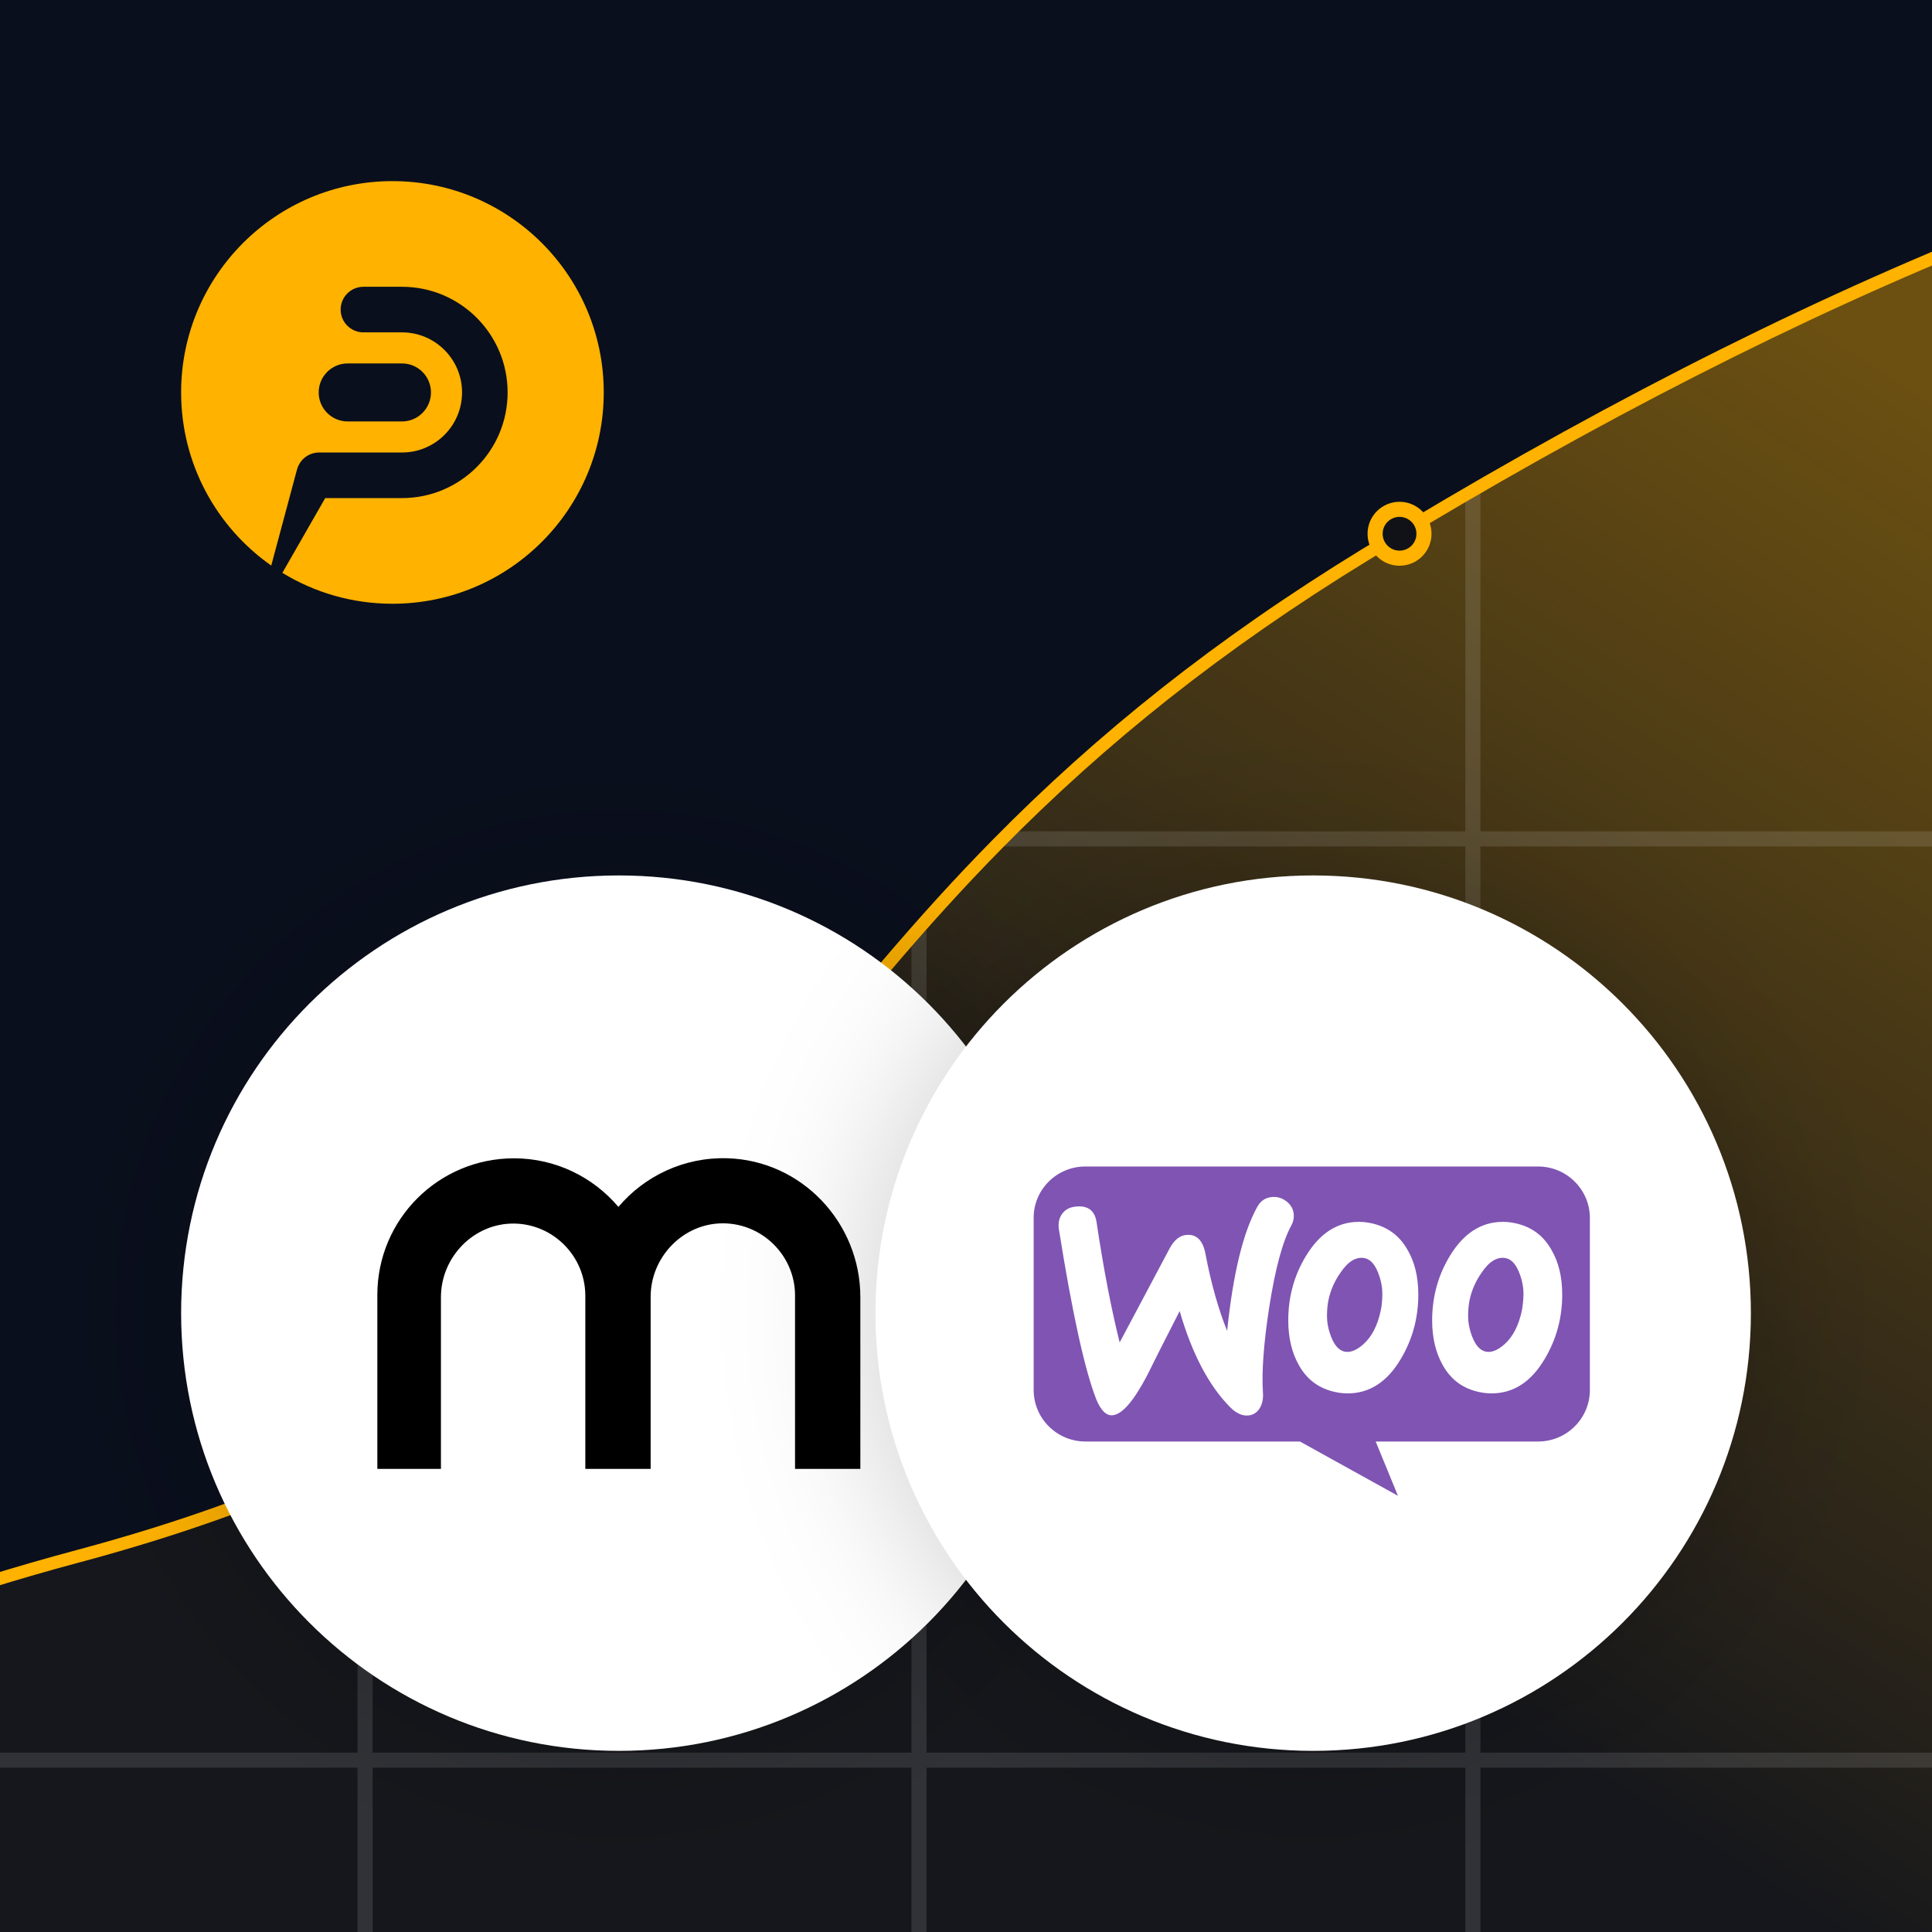
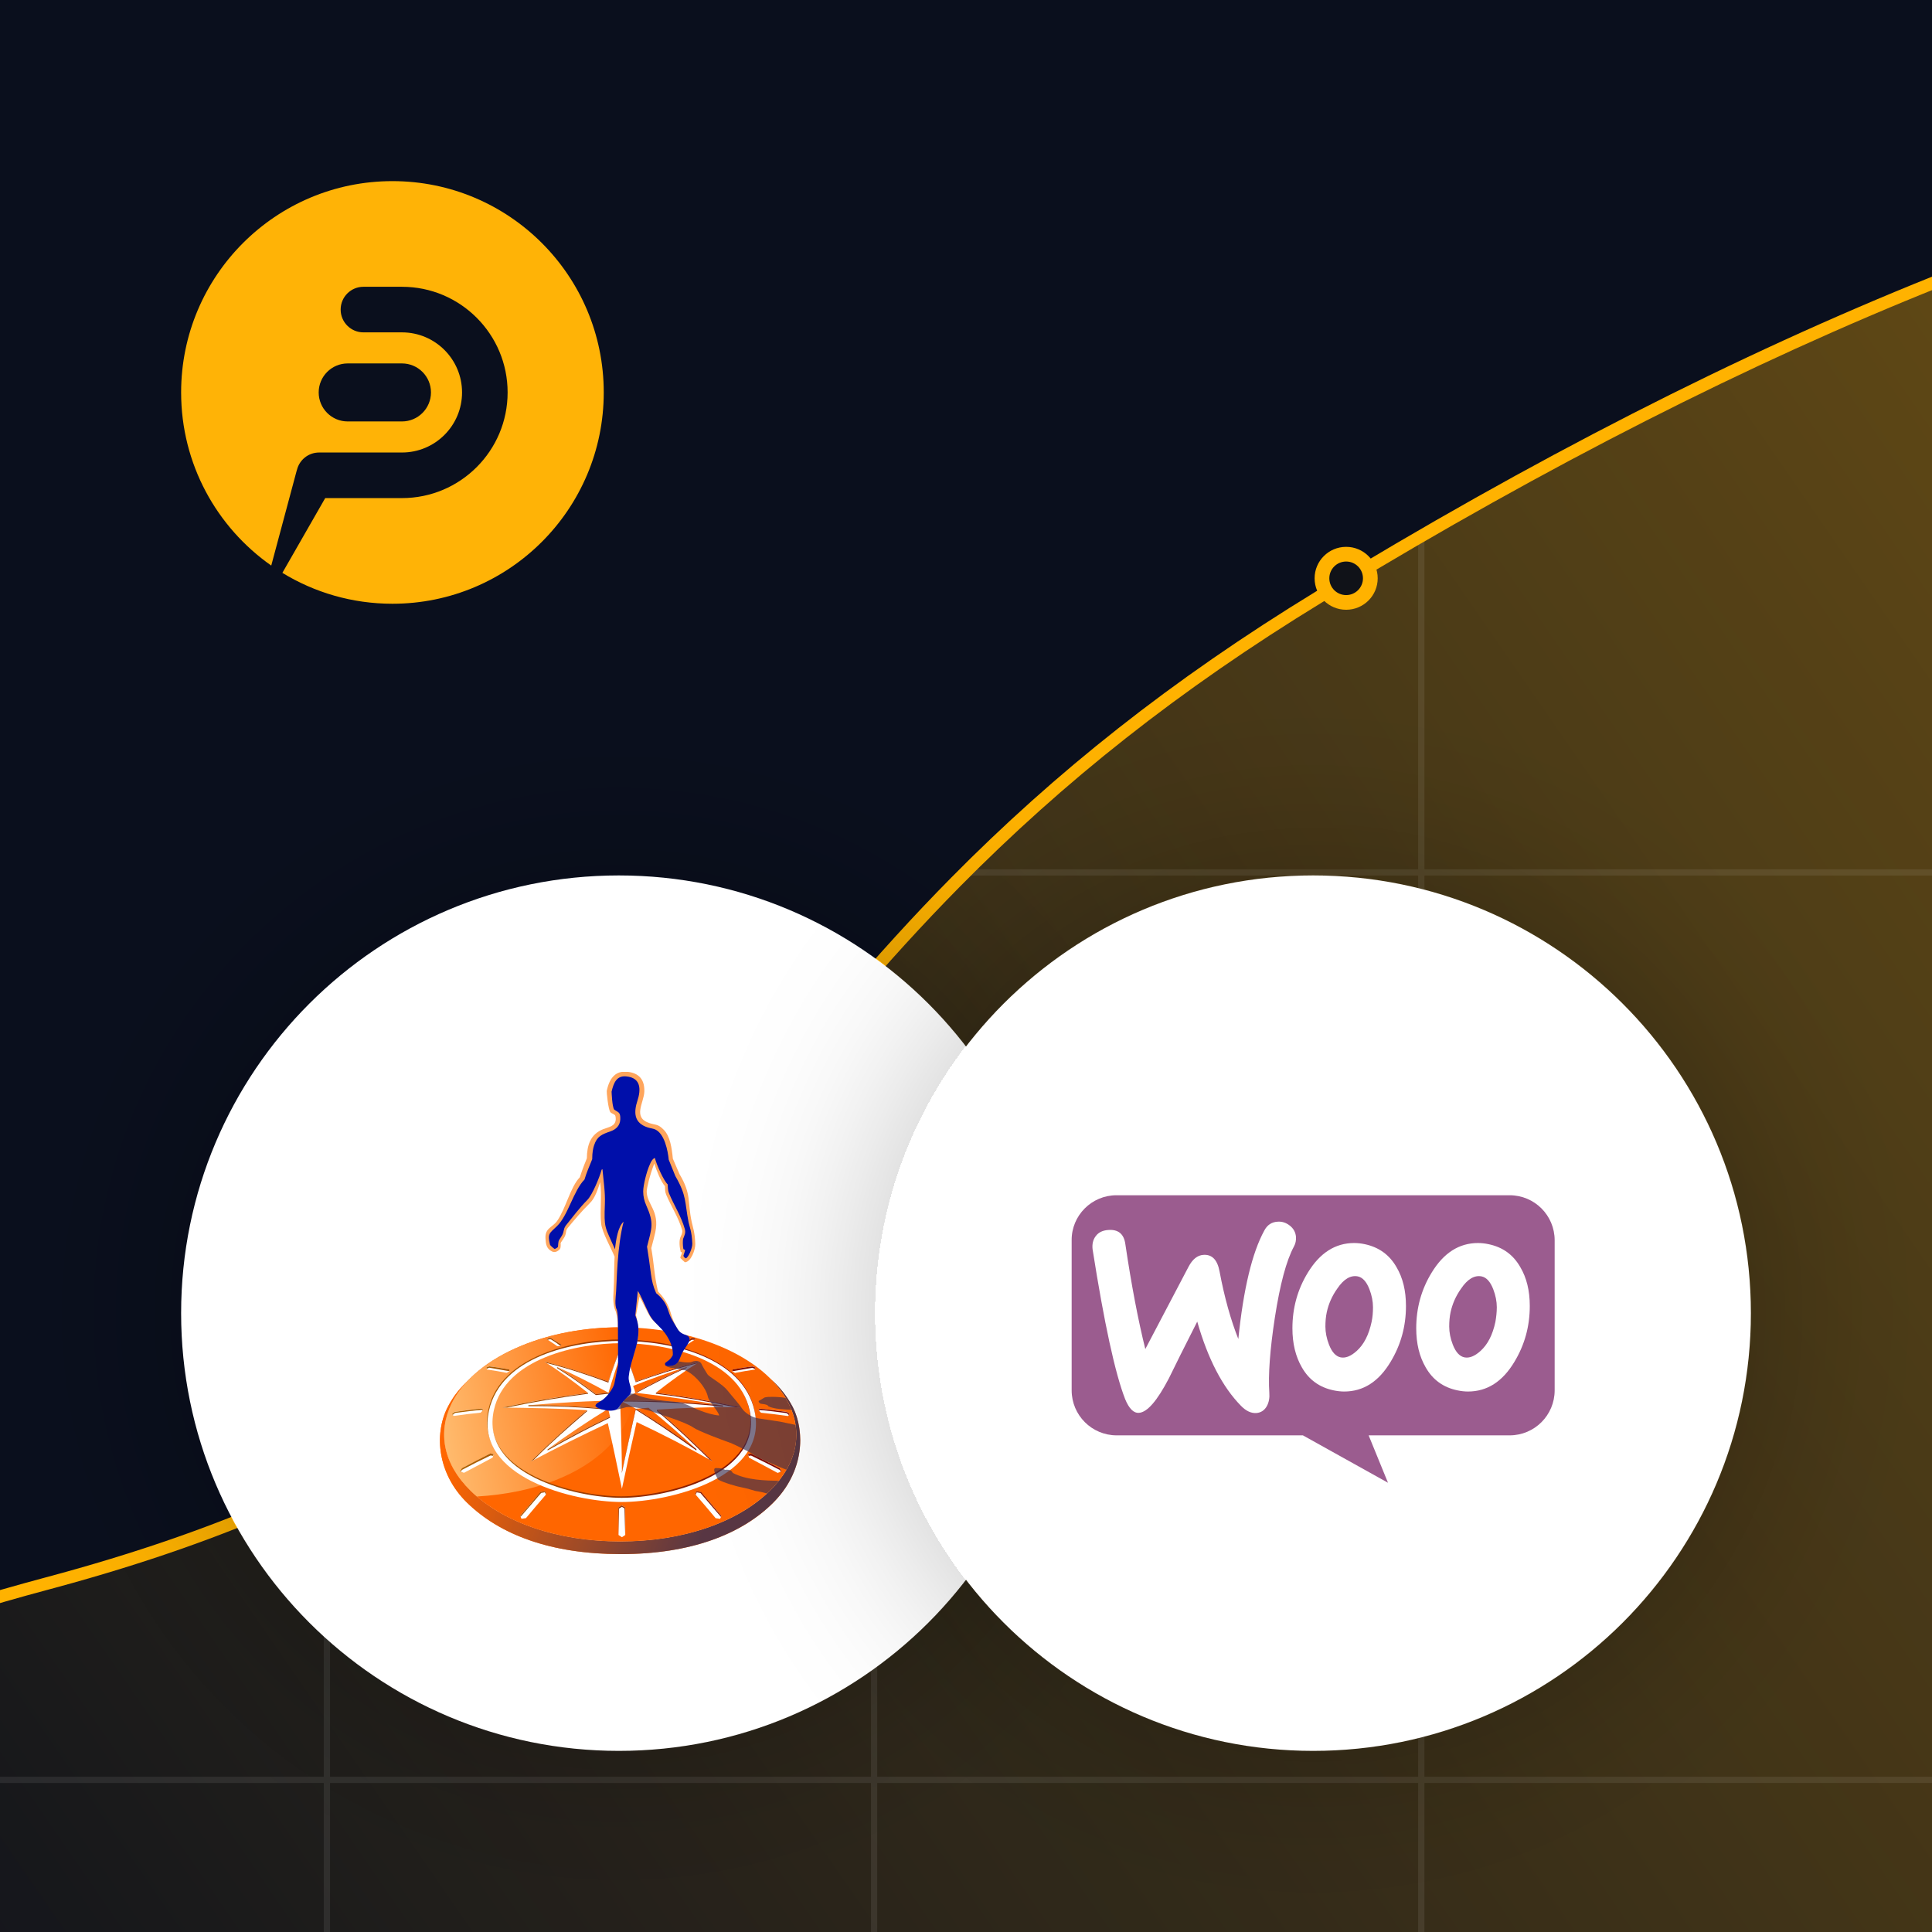
- <svg xmlns="http://www.w3.org/2000/svg" xmlns:xlink="http://www.w3.org/1999/xlink" width="128px" height="128px" viewBox="0 0 128 128" version="1.1">
-   <defs>
-     <linearGradient x1="64.944%" y1="65.263%" x2="100%" y2="30.659%" id="linearGradient-1">
-       <stop stop-color="#FFB200" stop-opacity="0.05" offset="0%" />
-       <stop stop-color="#FFB200" stop-opacity="0.4" offset="100%" />
-     </linearGradient>
-     <circle id="path-2" cx="29" cy="29" r="29" />
-     <filter x="-25.9%" y="-25.9%" width="151.7%" height="151.7%" filterUnits="objectBoundingBox" id="filter-3">
-       <feOffset dx="0" dy="0" in="SourceAlpha" result="shadowOffsetOuter1" />
-       <feGaussianBlur stdDeviation="5" in="shadowOffsetOuter1" result="shadowBlurOuter1" />
-       <feColorMatrix values="0 0 0 0 0   0 0 0 0 0   0 0 0 0 0  0 0 0 0.2 0" type="matrix" in="shadowBlurOuter1" />
-     </filter>
-     <circle id="path-4" cx="29" cy="29" r="29" />
-     <filter x="-25.9%" y="-25.9%" width="151.7%" height="151.7%" filterUnits="objectBoundingBox" id="filter-5">
-       <feOffset dx="0" dy="0" in="SourceAlpha" result="shadowOffsetOuter1" />
-       <feGaussianBlur stdDeviation="5" in="shadowOffsetOuter1" result="shadowBlurOuter1" />
-       <feColorMatrix values="0 0 0 0 0   0 0 0 0 0   0 0 0 0 0  0 0 0 0.2 0" type="matrix" in="shadowBlurOuter1" />
-     </filter>
-   </defs>
-   <g id="Artboard" stroke="none" stroke-width="1" fill="none" fill-rule="evenodd">
-     <g id="Group-2" transform="translate(-302, -16)">
-       <g id="Group">
-         <rect id="Rectangle" fill="#0A0F1D" x="0" y="0" width="471" height="172" />
-         <path d="M471,21.091 L471,172 L228.363,172 C248.599,145.347 274.769,127.716 306.872,119.109 C355.531,106.063 347.869,79.864 392.102,52.744 C421.074,34.981 447.374,24.43 471,21.091 Z" id="Path" fill="url(#linearGradient-1)" />
-         <g id="lines" opacity="0.12" transform="translate(252.2912, 30.6244)" fill="#FFFFFF">
-           <rect id="Rectangle" x="146.792" y="18.039" width="1" height="122.917" />
-           <rect id="Rectangle" x="110.094" y="46.985" width="1" height="93.971" />
-           <rect id="Rectangle" x="73.396" y="81.385" width="1" height="59.571" />
-           <rect id="Rectangle" x="21.829" y="101.49" width="196.88" height="1" />
-           <rect id="Rectangle" x="116.281" y="40.454" width="102.428" height="1" />
+ <svg xmlns="http://www.w3.org/2000/svg" width="128" height="128" viewBox="0 0 128 128" fill="none">
+   <g clip-path="url(#clip0_553_3750)">
+     <rect width="128" height="128" fill="white" />
+     <path d="M0 0H128V128H0V0Z" fill="#0A0F1D" />
+     <path fill-rule="evenodd" clip-rule="evenodd" d="M165 8.358V157H-74.691C-54.701 130.747 -28.849 113.382 2.865 104.904C50.933 92.054 43.364 66.248 87.059 39.536C115.68 22.039 141.661 11.647 165 8.358Z" fill="url(#paint0_linear_553_3750)" />
+     <g opacity="0.08">
+       <path d="M94.371 35.516H93.956V156.587H94.371V35.516Z" fill="white" />
+       <path d="M58.118 64.028H57.704V156.587H58.118V64.028Z" fill="white" />
+       <path d="M21.866 97.911H21.451V156.587H21.866V97.911Z" fill="white" />
+       <path d="M165 117.714H-29.49V118.127H165V117.714Z" fill="white" />
+       <path d="M165 57.594H63.815V58.008H165V57.594Z" fill="white" />
+     </g>
+     <path d="M165 8V8.835L164.899 8.85C141.986 12.183 116.516 22.352 88.492 39.36L87.625 39.888C78.063 45.728 70.444 51.812 63.62 58.718C61.133 61.236 58.787 63.819 56.242 66.804L55.327 67.885L54.155 69.292L48.41 76.274L47.83 76.971L47.241 77.674L46.652 78.37L46.061 79.061C40.885 85.089 36.754 89.058 31.514 92.789C24.199 97.996 15.345 102.025 3.741 105.17L3.249 105.303C-28.302 113.73 -54.034 130.959 -73.959 157H-75L-74.831 156.778C-54.766 130.436 -28.807 113.009 3.034 104.505C14.788 101.365 23.698 97.337 31.031 92.116C36.878 87.954 41.335 83.484 47.482 76.096L53.423 68.878L54.615 67.444L54.837 67.18L55.611 66.268C58.167 63.269 60.527 60.671 63.029 58.138C69.9 51.185 77.572 45.06 87.191 39.184C115.736 21.748 141.671 11.352 165 8Z" fill="#FFB200" />
+     <path d="M40.171 86.078C41.056 86.078 41.773 85.362 41.773 84.48C41.773 83.597 41.056 82.882 40.171 82.882C39.286 82.882 38.569 83.597 38.569 84.48C38.569 85.362 39.286 86.078 40.171 86.078Z" fill="#101218" />
+     <path fill-rule="evenodd" clip-rule="evenodd" d="M40.171 83.368C39.556 83.368 39.057 83.865 39.057 84.48C39.057 85.094 39.556 85.591 40.171 85.591C40.786 85.591 41.286 85.094 41.286 84.48C41.286 83.865 40.786 83.368 40.171 83.368ZM38.081 84.48C38.081 83.329 39.016 82.396 40.171 82.396C41.326 82.396 42.261 83.329 42.261 84.48C42.261 85.63 41.326 86.564 40.171 86.564C39.016 86.564 38.081 85.63 38.081 84.48Z" fill="#FFB200" />
+     <path d="M89.186 39.912C90.071 39.912 90.788 39.197 90.788 38.314C90.788 37.432 90.071 36.716 89.186 36.716C88.301 36.716 87.583 37.432 87.583 38.314C87.583 39.197 88.301 39.912 89.186 39.912Z" fill="#101218" />
+     <path fill-rule="evenodd" clip-rule="evenodd" d="M89.186 37.202C88.57 37.202 88.071 37.7 88.071 38.314C88.071 38.929 88.57 39.426 89.186 39.426C89.801 39.426 90.3 38.929 90.3 38.314C90.3 37.7 89.801 37.202 89.186 37.202ZM87.096 38.314C87.096 37.164 88.031 36.23 89.186 36.23C90.34 36.23 91.276 37.164 91.276 38.314C91.276 39.465 90.34 40.398 89.186 40.398C88.031 40.398 87.096 39.465 87.096 38.314Z" fill="#FFB200" />
+     <path d="M26 12C33.732 12 40 18.268 40 26C40 33.732 33.732 40 26 40C23.328 40 20.832 39.252 18.708 37.953L21.546 33H26.631C30.497 33 33.631 29.866 33.631 26C33.631 22.134 30.497 19 26.631 19H24.078C23.245 19 22.569 19.676 22.569 20.51C22.569 21.344 23.245 22.02 24.078 22.02H26.631C28.83 22.02 30.612 23.802 30.612 26C30.612 28.198 28.83 29.98 26.631 29.98H21.141C20.437 29.98 19.846 30.462 19.679 31.113C19.666 31.149 19.655 31.184 19.646 31.221L17.971 37.47C14.36 34.938 12 30.745 12 26C12 18.268 18.268 12 26 12ZM26.631 24.078H23.035C21.974 24.078 21.114 24.939 21.114 26C21.114 27.061 21.974 27.922 23.035 27.922H26.631C27.693 27.922 28.553 27.061 28.553 26C28.553 24.939 27.693 24.078 26.631 24.078Z" fill="#FFB306" />
+     <g filter="url(#filter0_d_553_3750)">
+       <circle cx="41" cy="87" r="29" fill="white" />
+     </g>
+     <g clip-path="url(#clip1_553_3750)">
+       <mask id="mask0_553_3750" style="mask-type:luminance" maskUnits="userSpaceOnUse" x="25" y="71" width="32" height="32">
+         <path d="M57 71H25V103H57V71Z" fill="white" />
+       </mask>
+       <g mask="url(#mask0_553_3750)">
+         <path d="M51.054 91.355C51.557 91.861 51.968 92.411 52.259 93.002C53.186 94.887 52.845 96.965 50.996 98.777C48.878 100.853 45.273 102.13 41.087 102.129C36.902 102.127 33.297 100.848 31.18 98.77C29.334 96.956 28.994 94.878 29.922 92.994C30.212 92.403 30.619 91.858 31.124 91.346C30.532 91.918 30.066 92.423 29.641 93.272C28.735 95.083 29.024 97.67 30.933 99.545C33.103 101.677 36.498 102.962 41.122 102.964C45.758 102.966 49.153 101.645 51.235 99.554C53.276 97.502 53.355 94.833 52.52 93.223C52.172 92.553 51.703 91.936 51.054 91.355Z" fill="#FF6600" />
+         <g opacity="0.85">
+           <path d="M29.637 93.261C28.74 95.079 29.027 97.677 30.928 99.542C33.108 101.676 36.492 102.966 41.129 102.961C45.76 102.972 49.148 101.637 51.23 99.551C52.516 98.267 53.02 96.759 53.018 95.407C53.008 94.597 52.836 93.822 52.526 93.223C52.167 92.55 51.712 91.936 51.055 91.362C51.552 91.86 51.975 92.406 52.268 92.999C53.186 94.886 52.853 96.962 51.002 98.774C48.887 100.849 45.277 102.123 41.092 102.122C36.908 102.121 33.295 100.842 31.186 98.772C29.323 96.958 29.002 94.872 29.922 92.988C30.21 92.397 30.613 91.848 31.133 91.34C30.534 91.913 30.069 92.422 29.637 93.261Z" fill="url(#paint1_linear_553_3750)" />
        </g>
-         <path d="M471,20.727 L471,21.575 L470.898,21.59 C447.704,24.974 421.92,35.298 393.552,52.566 L392.674,53.102 C382.995,59.031 375.282,65.207 368.374,72.219 C365.857,74.775 363.482,77.398 360.905,80.428 L359.979,81.525 L358.793,82.954 L352.978,90.043 L352.39,90.751 L351.794,91.464 L351.197,92.171 L350.599,92.873 C345.359,98.992 341.178,103.021 335.873,106.809 C328.469,112.096 319.506,116.187 307.759,119.38 L307.261,119.514 C275.323,128.07 249.275,145.562 229.105,172 L228.051,172 L228.221,171.774 C248.533,145.031 274.812,127.338 307.044,118.704 C318.942,115.517 327.962,111.427 335.385,106.127 C341.304,101.9 345.815,97.362 352.037,89.862 L358.051,82.534 L359.258,81.078 L359.483,80.81 L360.266,79.884 C362.855,76.839 365.243,74.202 367.776,71.63 C374.731,64.571 382.497,58.352 392.235,52.387 C421.131,34.685 447.384,24.131 471,20.727 Z" id="Path" fill="#FFB200" fill-rule="nonzero" />
-       </g>
-       <g id="dots" transform="translate(343.5681, 49.7451)" fill="#101218" stroke="#FFB200">
-         <ellipse id="Oval" stroke-width="2" cx="1.619" cy="48.377" rx="1.619" ry="1.618" />
-         <ellipse id="Oval" cx="51.155" cy="1.618" rx="1.619" ry="1.618" />
+         <path d="M47.657 89.173C45.696 88.359 43.411 87.94 41.093 87.939C38.773 87.938 36.489 88.355 34.527 89.168C32.38 90.058 30.718 91.378 29.922 92.993C28.994 94.877 29.334 96.955 31.18 98.769C33.297 100.847 36.902 102.126 41.087 102.128C45.273 102.13 48.878 100.853 50.997 98.776C52.845 96.964 53.186 94.886 52.259 93.002C51.464 91.385 49.803 90.064 47.657 89.173Z" fill="#FF6600" />
+         <path d="M41.089 87.94C38.762 87.938 36.492 88.353 34.522 89.171C32.379 90.05 30.712 91.378 29.916 92.993C28.999 94.874 29.336 96.959 31.175 98.765C31.304 98.895 31.448 99.021 31.592 99.148C39.376 98.691 43.455 94.125 41.48 90.076C41.099 89.292 41.169 88.564 41.257 87.941L41.089 87.94Z" fill="url(#paint2_linear_553_3750)" />
+         <path fill-rule="evenodd" clip-rule="evenodd" d="M36.28 96.017C37.587 95.076 38.922 94.178 40.294 93.335C40.335 93.51 40.375 93.685 40.414 93.86C39.012 94.532 37.635 95.254 36.28 96.017ZM41.206 92.783C38.955 92.814 37.198 92.915 35.004 93.103C36.899 93.11 38.371 93.181 40.294 93.335C40.596 93.148 40.901 92.965 41.206 92.783ZM46.132 96.018C44.828 95.077 43.494 94.176 42.125 93.331C42.405 93.308 42.685 93.288 42.966 93.269C44.053 94.149 45.105 95.069 46.132 96.018ZM41.088 92.784C41.136 94.352 41.192 96.016 41.206 97.533C41.497 96.13 41.801 94.728 42.125 93.331C41.82 93.146 41.396 92.964 41.088 92.784ZM45.496 90.572C44.334 91.082 43.203 91.656 42.093 92.272C42.049 92.12 42.003 91.968 41.958 91.816C43.12 91.354 44.299 90.934 45.496 90.572ZM41.206 92.783C43.442 92.789 45.676 92.9 47.9 93.124C45.947 92.771 44.051 92.501 42.093 92.272C41.795 92.439 41.499 92.61 41.206 92.783ZM36.914 90.569C38.075 91.082 39.205 91.658 40.312 92.275C40.037 92.303 39.761 92.332 39.486 92.363C38.652 91.732 37.798 91.128 36.914 90.569ZM41.206 92.783C41.206 91.702 41.207 90.619 41.207 89.536C40.877 90.438 40.586 91.354 40.312 92.275C40.612 92.442 40.91 92.611 41.206 92.783ZM36.07 90.212C37.519 90.58 38.896 91.019 40.297 91.537C40.574 90.704 40.87 89.876 41.207 89.064C41.543 89.876 41.837 90.703 42.114 91.536C43.516 91.02 44.868 90.6 46.317 90.233C45.298 90.871 44.397 91.531 43.452 92.274C45.368 92.519 47.16 92.836 49.047 93.245C47.167 93.203 45.396 93.27 43.52 93.389C44.843 94.512 45.976 95.597 47.206 96.82C45.52 95.856 43.936 95.046 42.179 94.215C41.837 95.685 41.516 97.159 41.204 98.635C40.894 97.159 40.61 95.754 40.269 94.285C38.511 95.114 36.912 95.905 35.169 96.829C36.401 95.607 37.568 94.549 38.893 93.428C37.016 93.306 35.215 93.28 33.293 93.253C35.178 92.845 37.042 92.528 38.957 92.284C38.014 91.541 37.087 90.851 36.07 90.212Z" fill="white" />
+         <path fill-rule="evenodd" clip-rule="evenodd" d="M41.425 101.697C41.359 101.746 41.269 101.795 41.203 101.844C41.137 101.795 41.045 101.746 40.978 101.697C40.98 101.089 40.977 100.48 40.979 99.872C41.044 99.828 41.138 99.783 41.204 99.737C41.269 99.783 41.357 99.828 41.422 99.872C41.423 100.481 41.424 101.089 41.425 101.697Z" fill="white" />
+         <path fill-rule="evenodd" clip-rule="evenodd" d="M30.596 97.281C30.561 97.349 30.525 97.417 30.49 97.487C30.556 97.512 30.685 97.553 30.742 97.577C31.38 97.237 32.011 96.898 32.638 96.57C32.662 96.473 32.677 96.42 32.703 96.347C32.639 96.331 32.575 96.314 32.51 96.296C31.869 96.615 31.231 96.943 30.596 97.281Z" fill="white" />
+         <path fill-rule="evenodd" clip-rule="evenodd" d="M30.128 93.537C30.07 93.583 30.011 93.63 29.954 93.676C29.986 93.719 30.02 93.769 30.05 93.81C30.646 93.725 31.242 93.652 31.839 93.592C31.894 93.538 31.961 93.473 32.014 93.424C31.98 93.387 31.945 93.352 31.91 93.316C31.315 93.377 30.722 93.451 30.128 93.537Z" fill="white" />
+         <path fill-rule="evenodd" clip-rule="evenodd" d="M32.417 90.517C32.357 90.542 32.297 90.569 32.237 90.594C32.242 90.631 32.248 90.696 32.254 90.732C32.693 90.794 33.132 90.869 33.569 90.953C33.624 90.921 33.701 90.876 33.754 90.848C33.746 90.809 33.738 90.771 33.73 90.733C33.294 90.65 32.855 90.577 32.417 90.517Z" fill="white" />
+         <path fill-rule="evenodd" clip-rule="evenodd" d="M45.835 88.661C45.891 88.662 45.946 88.662 46.002 88.663C46.025 88.685 46.047 88.707 46.069 88.73C45.839 88.875 45.613 89.027 45.391 89.184C45.332 89.184 45.274 89.184 45.215 89.185C45.194 89.161 45.172 89.136 45.151 89.112C45.375 88.957 45.603 88.805 45.835 88.661Z" fill="white" />
+         <path fill-rule="evenodd" clip-rule="evenodd" d="M41.051 88.026C41.093 88.013 41.135 88.001 41.177 87.988C41.219 88.001 41.262 88.013 41.304 88.026C41.306 88.205 41.308 88.384 41.309 88.563C41.264 88.578 41.22 88.593 41.177 88.608C41.133 88.593 41.089 88.578 41.046 88.563C41.047 88.384 41.049 88.205 41.051 88.026Z" fill="white" />
+         <path fill-rule="evenodd" clip-rule="evenodd" d="M36.247 88.737C36.269 88.715 36.318 88.676 36.339 88.654C36.395 88.654 36.452 88.653 36.508 88.652C36.739 88.796 36.967 88.948 37.191 89.103C37.169 89.128 37.147 89.152 37.125 89.177C37.067 89.176 36.982 89.192 36.925 89.191C36.703 89.034 36.477 88.883 36.247 88.737Z" fill="white" />
+         <path fill-rule="evenodd" clip-rule="evenodd" d="M34.845 100.581C34.755 100.602 34.64 100.602 34.55 100.623C34.53 100.56 34.485 100.496 34.466 100.432C34.911 99.9 35.362 99.372 35.82 98.848C35.908 98.829 36.023 98.81 36.111 98.792C36.133 98.846 36.173 98.939 36.197 98.99C35.741 99.517 35.289 100.047 34.845 100.581Z" fill="white" />
+         <path fill-rule="evenodd" clip-rule="evenodd" d="M51.664 97.288C51.7 97.356 51.735 97.424 51.771 97.494C51.704 97.519 51.576 97.56 51.518 97.584C50.88 97.243 50.25 96.903 49.623 96.575C49.599 96.479 49.584 96.426 49.557 96.354C49.622 96.336 49.687 96.319 49.75 96.303C50.391 96.621 51.029 96.949 51.664 97.288Z" fill="white" />
+         <path fill-rule="evenodd" clip-rule="evenodd" d="M52.135 93.545C52.194 93.592 52.252 93.638 52.309 93.686C52.277 93.728 52.242 93.778 52.213 93.819C51.617 93.733 51.021 93.66 50.424 93.599C50.369 93.545 50.302 93.481 50.249 93.43C50.283 93.395 50.319 93.359 50.354 93.324C50.948 93.385 51.542 93.459 52.135 93.545Z" fill="white" />
+         <path fill-rule="evenodd" clip-rule="evenodd" d="M49.848 90.523C49.908 90.549 49.968 90.575 50.028 90.601C50.023 90.637 50.016 90.703 50.011 90.738C49.572 90.8 49.133 90.874 48.696 90.959C48.639 90.926 48.564 90.881 48.511 90.853C48.519 90.815 48.526 90.777 48.534 90.738C48.971 90.655 49.41 90.583 49.848 90.523Z" fill="white" />
+         <path fill-rule="evenodd" clip-rule="evenodd" d="M47.414 100.585C47.487 100.596 47.619 100.614 47.709 100.628C47.738 100.566 47.766 100.502 47.793 100.437C47.348 99.904 46.897 99.377 46.44 98.852C46.351 98.833 46.237 98.814 46.148 98.795C46.127 98.85 46.087 98.943 46.062 98.994C46.519 99.521 46.969 100.05 47.414 100.585Z" fill="white" />
+         <path d="M41.044 88.025V88.114C41.089 88.114 41.134 88.092 41.178 88.092C41.223 88.092 41.268 88.114 41.312 88.114L41.312 88.025C41.268 88.025 41.223 88.002 41.178 87.98C41.134 88.002 41.089 88.025 41.044 88.025ZM36.349 88.649C36.327 88.671 36.26 88.716 36.237 88.738C36.26 88.738 36.282 88.761 36.304 88.783C36.304 88.761 36.349 88.738 36.349 88.738C36.394 88.738 36.461 88.738 36.505 88.738C36.729 88.873 36.93 89.007 37.131 89.163C37.154 89.141 37.176 89.119 37.199 89.096C36.975 88.94 36.729 88.805 36.505 88.649C36.461 88.649 36.394 88.649 36.349 88.649ZM45.157 89.122C45.157 89.122 45.18 89.144 45.202 89.166C45.403 89.032 45.627 88.898 45.828 88.764C45.895 88.764 45.94 88.764 46.007 88.764C46.029 88.764 46.052 88.742 46.074 88.719C46.052 88.697 46.029 88.697 46.007 88.653C45.94 88.652 45.895 88.652 45.828 88.652C45.605 88.809 45.381 88.965 45.157 89.122ZM41.156 88.74C38.071 88.739 33.174 89.81 32.368 93.342C31.383 97.746 37.977 99.403 41.152 99.404C44.349 99.405 50.945 97.776 49.962 93.349C49.159 89.816 44.241 88.741 41.156 88.74ZM32.681 93.32C33.442 89.9 38.205 88.873 41.156 88.874C44.129 88.875 48.891 89.906 49.627 93.326C50.565 97.574 44.237 99.137 41.152 99.136C38.089 99.135 31.763 97.567 32.681 93.32ZM40.305 91.534C38.897 91.02 37.511 90.572 36.08 90.214C36.125 90.236 36.17 90.281 36.214 90.303C37.623 90.662 38.941 91.087 40.305 91.601C40.574 90.752 40.865 89.925 41.2 89.12C41.535 89.925 41.848 90.752 42.116 91.58C43.48 91.088 44.777 90.686 46.163 90.329C46.23 90.284 46.275 90.262 46.319 90.24C44.866 90.597 43.525 91.021 42.116 91.535C41.848 90.708 41.535 89.88 41.2 89.053C40.865 89.88 40.574 90.707 40.305 91.534ZM32.235 90.592C32.235 90.637 32.235 90.659 32.257 90.682C32.302 90.659 32.369 90.637 32.414 90.615C32.861 90.682 33.755 90.861 33.755 90.839C33.755 90.817 33.733 90.772 33.733 90.727C33.285 90.66 32.861 90.57 32.414 90.525C32.346 90.548 32.302 90.57 32.235 90.592ZM48.533 90.733C48.533 90.777 48.51 90.822 48.51 90.844C48.51 90.867 49.405 90.688 49.852 90.621C49.896 90.644 49.964 90.666 50.008 90.688C50.031 90.666 50.031 90.644 50.031 90.599C49.964 90.577 49.919 90.554 49.852 90.532C49.405 90.576 48.98 90.666 48.533 90.733ZM36.907 90.639C37.801 91.198 38.651 91.802 39.478 92.428C39.768 92.406 40.036 92.362 40.305 92.339C40.573 92.496 40.841 92.63 41.087 92.787C41.132 92.787 41.177 92.787 41.199 92.787L40.304 93.345V93.39C40.595 93.211 40.908 93.032 41.199 92.854V92.787C40.908 92.608 40.618 92.429 40.305 92.272L39.478 92.361C38.651 91.735 37.801 91.131 36.907 90.572V90.639ZM42.093 92.273C42.116 92.273 42.138 92.273 42.183 92.273C43.256 91.692 44.352 91.133 45.492 90.62V90.575C44.33 91.089 43.212 91.647 42.093 92.273ZM41.959 91.87C42.004 92.004 42.071 92.139 42.093 92.273C42.049 92.116 42.004 91.96 41.959 91.826V91.87ZM43.457 92.34C45.268 92.565 46.944 92.856 48.733 93.237C48.822 93.237 48.956 93.237 49.046 93.237C47.168 92.834 45.357 92.52 43.457 92.273L43.457 92.34ZM38.896 92.294C36.996 92.539 35.163 92.852 33.285 93.253C33.374 93.253 33.486 93.253 33.597 93.253C35.386 92.874 37.13 92.584 38.963 92.339L38.964 92.294H38.896ZM41.199 92.787H41.244C41.244 92.787 41.221 92.787 41.199 92.787ZM41.199 92.787L41.311 92.854C43.502 92.855 45.715 92.967 47.906 93.192V93.124C45.67 92.9 43.435 92.787 41.199 92.787ZM35.006 93.097V93.165C36.75 93.143 38.494 93.233 40.215 93.39C40.237 93.368 40.282 93.345 40.304 93.345C38.65 93.188 36.996 93.098 35.364 93.097C35.23 93.097 35.118 93.097 35.006 93.097ZM30.132 93.543C30.065 93.587 30.02 93.632 29.953 93.677C29.976 93.699 29.976 93.722 29.998 93.744C30.02 93.699 30.11 93.654 30.154 93.61C30.736 93.543 31.317 93.454 31.921 93.409C31.921 93.409 31.965 93.454 31.988 93.454L32.01 93.432C31.988 93.387 31.943 93.342 31.898 93.32C31.317 93.387 30.713 93.454 30.132 93.543ZM50.253 93.438L50.276 93.461C50.298 93.461 50.343 93.416 50.343 93.416C50.946 93.461 51.527 93.551 52.109 93.618C52.153 93.663 52.243 93.707 52.265 93.752C52.288 93.73 52.288 93.707 52.31 93.685C52.243 93.64 52.198 93.596 52.131 93.551C51.55 93.461 50.946 93.394 50.343 93.327C50.32 93.349 50.276 93.394 50.253 93.438ZM41.197 97.526L41.197 97.593C41.488 96.185 41.802 94.799 42.115 93.391C43.054 93.972 44.417 94.867 46.139 96.097V96.008C44.82 95.068 43.501 94.174 42.115 93.323C41.802 94.71 41.488 96.14 41.197 97.526ZM43.524 93.481C44.798 94.554 45.826 95.538 47.01 96.701C47.055 96.724 47.167 96.791 47.211 96.813C45.96 95.583 44.842 94.51 43.569 93.436L43.524 93.391V93.481ZM35.161 96.831C35.206 96.809 35.318 96.742 35.362 96.719C36.548 95.535 37.621 94.596 38.896 93.501V93.434C37.577 94.529 36.391 95.624 35.161 96.831ZM36.279 96.027V96.094C37.643 95.334 39.007 94.597 40.416 93.927V93.859C39.007 94.53 37.643 95.245 36.279 96.027ZM30.6 97.276C30.555 97.344 30.533 97.411 30.488 97.478C30.511 97.5 30.511 97.5 30.533 97.5C30.555 97.478 30.578 97.411 30.6 97.388C31.226 97.053 31.852 96.74 32.501 96.428C32.546 96.428 32.613 96.45 32.657 96.45C32.68 96.428 32.68 96.383 32.702 96.338C32.635 96.338 32.568 96.316 32.501 96.293C31.875 96.606 31.226 96.941 30.6 97.276ZM49.559 96.344C49.581 96.389 49.581 96.434 49.604 96.456C49.648 96.456 49.715 96.434 49.76 96.434C50.408 96.747 51.034 97.06 51.682 97.396C51.682 97.418 51.705 97.485 51.727 97.508C51.749 97.508 51.749 97.508 51.772 97.485C51.727 97.418 51.705 97.351 51.66 97.284C51.034 96.949 50.386 96.613 49.76 96.3C49.693 96.322 49.626 96.344 49.559 96.344ZM35.809 98.843C35.361 99.38 34.914 99.894 34.467 100.43C34.467 100.453 34.489 100.475 34.489 100.497C34.78 100.162 35.406 99.424 35.853 98.91C35.92 98.888 36.032 98.888 36.099 98.866C36.122 98.91 36.144 98.978 36.166 99.022C36.189 99 36.189 99 36.189 99C36.189 98.978 36.144 98.844 36.122 98.799C36.032 98.821 35.898 98.821 35.809 98.843ZM46.07 99.004C46.07 99.004 46.07 99.004 46.093 99.026C46.115 98.981 46.138 98.914 46.16 98.87C46.249 98.892 46.339 98.892 46.406 98.914C46.853 99.429 47.478 100.167 47.769 100.502C47.769 100.48 47.791 100.457 47.791 100.435C47.344 99.898 46.898 99.384 46.45 98.847C46.361 98.825 46.227 98.825 46.138 98.802C46.115 98.847 46.07 98.981 46.07 99.004ZM40.973 99.874L40.972 101.707L41.017 99.941C41.084 99.896 41.152 99.874 41.196 99.829C41.263 99.874 41.331 99.896 41.375 99.941L41.419 101.707L41.42 99.874C41.353 99.829 41.264 99.784 41.196 99.74C41.129 99.784 41.04 99.829 40.973 99.874Z" fill="url(#paint3_linear_553_3750)" />
+         <path fill-rule="evenodd" clip-rule="evenodd" d="M32.72 93.427C33.468 90.002 38.225 88.988 41.193 88.989C44.162 88.99 48.917 90.008 49.664 93.433C50.587 97.672 44.261 99.237 41.189 99.235C38.118 99.235 31.794 97.664 32.72 93.427ZM32.398 93.452C33.193 89.907 37.905 88.837 41.193 88.838C44.47 88.84 49.193 89.914 49.986 93.46C50.972 97.872 44.385 99.513 41.189 99.512C37.993 99.51 31.408 97.864 32.398 93.452Z" fill="white" />
+         <g opacity="0.66">
+           <path d="M51.69 94.19L50.248 93.972L50.057 93.927C49.815 93.878 49.353 93.616 49.153 93.305C48.951 92.995 48.465 92.459 48.2 92.125C47.833 91.663 46.994 91.24 46.871 91.049C46.749 90.859 46.547 90.524 46.491 90.393C46.435 90.261 46.304 90.152 46.086 90.166C45.869 90.179 45.85 90.254 45.664 90.265C45.478 90.276 45.218 90.236 45.218 90.236C45.104 90.213 45.026 90.2 44.948 90.2C44.832 90.39 44.656 90.507 44.228 90.507C44.198 90.507 44.173 90.504 44.153 90.498C44.197 90.593 44.596 90.65 44.663 90.645C44.732 90.642 45.108 90.748 45.194 90.764C45.367 90.795 45.333 90.736 45.611 90.896C46.071 91.162 46.76 91.896 46.897 92.532C46.973 92.883 47.574 93.457 47.646 93.78C46.84 93.72 45.769 93.186 45.769 93.186L45.635 93.121C45.635 93.121 45.156 92.88 44.422 92.846C43.035 92.721 42.51 92.536 42.371 92.49C42.085 92.393 42.125 92.345 41.892 92.334C41.847 92.331 41.806 92.329 41.766 92.328C41.74 92.38 41.702 92.433 41.646 92.486C41.389 92.732 41.211 92.915 40.995 93.25C40.937 93.339 40.84 93.396 40.72 93.428C40.985 93.367 41.503 93.229 41.503 93.229C41.991 93.163 42.736 93.382 42.736 93.382C43.011 93.438 43.465 93.614 43.465 93.614C43.465 93.614 45.439 94.219 45.924 94.571C46.241 94.803 47.882 95.418 48.319 95.568C48.753 95.72 49.813 96.296 49.813 96.296C50.086 96.529 51.671 97.224 52.107 97.37C52.667 96.399 52.862 95.409 52.707 94.403H52.706L51.69 94.19Z" fill="#3B2E4F" />
+         </g>
+         <g opacity="0.66">
+           <path d="M50.963 92.548C50.824 92.546 50.663 92.584 50.663 92.584L50.271 92.816C50.221 92.897 50.399 93.003 50.399 93.003C50.399 93.003 50.896 93.036 50.895 93.165C51.26 93.359 52.038 93.383 52.435 93.402C52.383 93.268 52.324 93.134 52.259 93.002C52.196 92.874 52.127 92.748 52.053 92.624C52.03 92.617 51.731 92.532 50.963 92.548Z" fill="#3B2E4F" />
+         </g>
+         <g opacity="0.66">
+           <path d="M48.029 97.385C48.029 97.385 47.935 97.263 47.431 97.262C47.112 97.261 47.571 98.017 47.571 98.017C47.858 98.21 48.896 98.506 49.111 98.535C49.328 98.564 50.052 98.78 50.052 98.78C50.052 98.78 50.429 98.83 50.817 98.948C50.878 98.891 50.938 98.835 50.996 98.777C51.22 98.557 51.422 98.334 51.601 98.108C50.725 98.089 49.483 98.074 48.541 97.582C48.444 97.3 48.029 97.385 48.029 97.385Z" fill="#3B2E4F" />
+         </g>
+         <path d="M45.374 83.628C45.374 83.628 45.083 83.364 45.079 83.348C45.057 83.255 45.161 83.132 45.185 82.976C45.156 82.966 45.125 82.951 45.097 82.938C45.027 82.67 44.969 82.186 45.097 81.927C45.161 81.8 45.236 81.634 45.192 81.487C44.953 80.664 44.477 79.947 44.142 79.165C44.051 78.954 44.066 78.801 44.054 78.584C43.794 78.299 43.494 77.55 43.349 77.088C43.047 77.852 42.846 78.73 42.846 78.933C42.846 79.793 43.717 80.211 43.415 81.641C43.356 81.917 43.253 82.298 43.149 82.692C43.329 83.688 43.329 84.412 43.595 85.567C43.969 85.935 44.28 86.409 44.446 87.01C44.548 87.382 44.861 88.256 45.262 88.387C45.511 88.468 44.419 88.668 44.11 88.281C43.813 87.907 43.3 87.61 43.057 87.213C42.863 86.897 42.561 86.224 42.371 85.904L42.137 87.129C42.454 88.438 42.265 88.726 41.982 89.788C41.86 90.246 40.935 88.101 40.934 87.933C40.934 87.468 40.904 87.294 40.796 86.884C40.602 86.506 40.623 85.969 40.649 85.562C40.694 84.879 40.689 83.594 40.718 83.256C40.485 82.682 39.887 81.645 39.827 81.061C39.735 80.152 39.889 79.232 39.762 78.325C39.605 78.779 39.44 79.355 39.087 79.702C38.557 80.224 38.07 80.801 37.598 81.372C37.426 81.607 37.577 81.722 37.311 82.098C37.048 82.468 37.189 82.301 37.134 82.655C37.125 82.716 37.094 82.764 37.074 82.785C36.933 82.903 36.784 83.004 36.583 82.919C36.194 82.723 36.166 82.434 36.14 82.063C36.089 81.354 36.614 81.32 36.911 80.891C37.495 80.048 37.791 78.633 38.416 77.997C38.456 77.871 38.601 77.418 38.881 76.741C38.89 75.902 39.098 75.156 39.961 74.811C40.315 74.67 40.778 74.634 40.796 74.146C40.797 74.088 40.786 73.937 40.748 73.884C40.606 73.769 40.506 73.766 40.438 73.685C40.298 73.505 40.182 72.351 40.198 72.278C40.401 71.298 40.87 70.972 41.463 71.002C42.164 71.037 42.72 71.374 42.689 72.316C42.665 73.075 41.882 74.047 43.053 74.417C43.501 74.558 43.586 74.46 43.971 74.847C44.402 75.281 44.506 76.051 44.578 76.764L45.018 77.786C45.824 79.144 45.531 79.572 45.827 80.954C45.904 81.312 46.036 81.628 46.064 82.41C46.078 82.782 45.782 83.615 45.374 83.628Z" fill="#FFA55C" />
+         <path d="M36.969 82.601C37.006 82.239 36.954 82.27 37.184 81.934C37.398 81.623 37.295 81.465 37.484 81.198C37.95 80.617 38.39 80.03 38.912 79.5C39.261 79.145 39.737 77.951 39.848 77.531C39.87 77.469 39.904 77.439 39.917 77.492C39.99 78.293 40.103 78.96 40.075 79.747C40.015 81.398 40.059 81.225 40.746 82.768C40.803 82.147 40.953 81.248 41.315 80.942C40.892 82.55 40.865 84.841 40.82 85.546C40.798 85.906 40.7 86.471 40.872 86.801C40.93 87.026 40.933 87.362 40.939 87.618C40.94 87.774 40.949 90.438 40.949 90.438L40.701 91.674C40.613 92.031 40.151 92.631 39.812 92.818C39.703 92.877 39.449 93.013 39.449 93.134C39.449 93.329 40.707 93.695 40.994 93.25C41.21 92.916 41.388 92.732 41.646 92.486C42.042 92.107 41.603 91.715 41.655 91.202C41.746 90.305 42.133 89.528 42.258 88.682C42.335 88.173 42.322 87.724 42.091 87.143L42.258 85.526C42.443 85.805 42.618 86.248 42.795 86.616C43.11 87.272 43.114 87.335 43.657 87.873C43.84 88.053 44.029 88.268 44.168 88.486C44.423 88.894 44.599 89.297 44.576 89.781C44.387 90.122 44.306 90.101 44.065 90.308C44.072 90.319 43.997 90.508 44.227 90.508C45.046 90.508 44.945 90.08 45.255 89.525C45.455 89.167 46.029 88.622 45.4 88.433C45.202 88.373 45.016 88.255 44.901 88.064C44.465 87.334 44.448 87.352 44.221 86.68C44.084 86.274 43.804 85.945 43.474 85.678C43.272 85.219 43.193 84.893 43.127 84.406C43.039 83.746 42.98 83.273 42.868 82.597C43.188 81.33 43.352 81.062 42.809 79.843C42.684 79.563 42.614 79.264 42.614 78.934C42.614 78.528 42.837 77.618 43.054 77.147C43.13 76.954 43.236 76.774 43.385 76.717C43.517 77.209 43.971 78.219 44.234 78.467C44.251 78.666 44.242 78.867 44.321 79.054C44.652 79.852 45.13 80.577 45.368 81.417C45.449 81.706 45.34 81.846 45.258 82.079C45.233 82.191 45.227 82.514 45.276 82.755L45.39 82.817C45.37 82.891 45.319 83.094 45.279 83.188C45.293 83.302 45.433 83.367 45.433 83.367C45.617 83.326 45.877 82.666 45.868 82.401C45.84 81.592 45.67 81.231 45.622 80.99C45.353 79.618 45.509 79.242 44.742 77.914L44.306 76.835C44.252 76.283 44.033 75.022 43.325 74.796C43.206 74.757 43.087 74.75 42.906 74.693C41.981 74.392 41.984 73.68 42.237 72.905C42.462 72.213 42.492 71.398 41.475 71.312C40.845 71.259 40.654 71.754 40.519 72.324C40.523 72.387 40.554 73.314 40.691 73.513C40.961 73.714 41.111 73.656 41.095 74.156C41.08 74.577 40.812 74.826 40.449 74.953C39.857 75.161 39.554 75.283 39.355 75.894C39.292 76.085 39.238 76.36 39.236 76.771V76.799C39.067 77.218 38.854 77.698 38.724 78.148C37.996 78.878 37.633 80.54 36.895 81.241C36.405 81.708 36.257 81.737 36.437 82.456C36.455 82.529 36.689 82.716 36.739 82.742C36.776 82.756 36.97 82.643 36.969 82.601Z" fill="#000FAA" />
      </g>
    </g>
-     <g id="Group-2" transform="translate(12, 12)">
-       <g id="Branding/Logo" fill="#FFB200">
-         <path d="M14,0 C21.732,0 28,6.268 28,14 C28,21.732 21.732,28 14,28 C11.329,28 8.832,27.252 6.708,25.953 L9.546,21 L14.631,21 C18.497,21 21.631,17.866 21.631,14 C21.631,10.134 18.497,7 14.631,7 L12.078,7 C11.245,7 10.569,7.676 10.569,8.51 C10.569,9.344 11.245,10.02 12.078,10.02 L14.631,10.02 C16.83,10.02 18.612,11.802 18.612,14 C18.612,16.198 16.83,17.98 14.631,17.98 L9.141,17.98 C8.437,17.98 7.846,18.462 7.679,19.113 C7.667,19.149 7.655,19.184 7.646,19.221 L5.971,25.47 C2.36,22.938 0,18.745 0,14 C0,6.268 6.268,0 14,0 Z M14.631,12.078 L11.035,12.078 C9.974,12.078 9.114,12.939 9.114,14 C9.114,15.061 9.974,15.922 11.035,15.922 L14.631,15.922 C15.693,15.922 16.553,15.061 16.553,14 C16.553,12.939 15.693,12.078 14.631,12.078 Z" id="logo" />
-       </g>
-       <g id="Group-4" transform="translate(0, 46)">
-         <g id="Oval">
-           <use fill="black" fill-opacity="1" filter="url(#filter-3)" xlink:href="#path-2" />
-           <use fill="#FFFFFF" fill-rule="evenodd" xlink:href="#path-2" />
-         </g>
-         <g id="Vendor/Mollie" transform="translate(13, 18.7333)" fill="#000000" fill-rule="nonzero">
-           <path d="M32,9.207 L32,20.586 L27.673,20.586 L27.673,9.055 C27.655,6.463 25.528,4.339 22.932,4.316 C20.278,4.293 18.107,6.531 18.107,9.184 L18.107,20.586 L13.779,20.586 L13.779,9.085 C13.762,6.482 11.645,4.355 9.049,4.331 C6.389,4.306 4.213,6.548 4.213,9.208 L4.213,20.586 L0,20.586 L0,9.055 C0,4.054 4.052,0.008 9.054,0.008 C11.827,0.008 14.309,1.264 15.971,3.227 C15.969,3.229 15.973,3.229 15.971,3.227 C17.686,1.198 20.298,-0.079 23.18,0.004 C28.113,0.145 32,4.273 32,9.207 Z" id="Path" />
-         </g>
-         <g id="Group-3" transform="translate(46, 0)">
-           <g id="Oval">
-             <use fill="black" fill-opacity="1" filter="url(#filter-5)" xlink:href="#path-4" />
-             <use fill="#FFFFFF" fill-rule="evenodd" xlink:href="#path-4" />
-           </g>
-           <g id="Vendor/Mollie" transform="translate(10.4833, 19.2833)" fill="#7F54B3">
-             <path d="M33.415,0 C35.314,0 36.85,1.528 36.85,3.416 L36.85,14.804 C36.85,16.692 35.314,18.221 33.415,18.221 L22.659,18.221 L24.135,21.817 L17.642,18.221 L3.435,18.221 C1.537,18.221 0,16.692 0,14.804 L0,3.416 C-0.015,1.543 1.522,0 3.42,0 Z M15.81,2.022 C15.372,2.052 15.039,2.261 14.812,2.679 C13.875,4.367 13.21,7.101 12.817,10.895 C12.243,9.461 11.759,7.773 11.381,5.786 C11.215,4.905 10.807,4.486 10.142,4.531 C9.689,4.561 9.311,4.86 9.008,5.428 L5.698,11.657 C5.154,9.491 4.64,6.847 4.172,3.725 C4.066,2.948 3.628,2.589 2.857,2.649 C2.434,2.679 2.116,2.828 1.905,3.112 C1.693,3.381 1.617,3.725 1.663,4.113 C2.555,9.715 3.386,13.494 4.157,15.451 C4.459,16.168 4.807,16.512 5.215,16.482 C5.849,16.437 6.605,15.571 7.497,13.883 C7.965,12.927 8.691,11.493 9.673,9.58 C10.49,12.404 11.608,14.525 13.014,15.944 C13.407,16.347 13.815,16.527 14.208,16.497 C14.555,16.467 14.827,16.288 15.009,15.959 C15.16,15.675 15.22,15.347 15.19,14.973 C15.099,13.614 15.236,11.717 15.613,9.282 C16.006,6.772 16.49,4.964 17.079,3.889 C17.2,3.665 17.246,3.441 17.231,3.172 C17.2,2.828 17.049,2.545 16.762,2.32 C16.475,2.096 16.157,1.992 15.81,2.022 Z M31.091,3.667 C29.652,3.667 28.483,4.422 27.569,5.934 C26.79,7.219 26.4,8.64 26.4,10.196 C26.4,11.36 26.64,12.358 27.119,13.189 C27.659,14.142 28.453,14.716 29.517,14.943 C29.802,15.003 30.072,15.033 30.326,15.033 C31.78,15.033 32.949,14.278 33.848,12.766 C34.627,11.466 35.017,10.045 35.017,8.488 C35.017,7.309 34.777,6.327 34.298,5.511 C33.758,4.558 32.964,3.984 31.9,3.757 C31.615,3.697 31.345,3.667 31.091,3.667 Z M31.187,11.782 C31.75,11.283 32.131,10.543 32.344,9.546 C32.405,9.198 32.45,8.821 32.45,8.428 C32.45,7.989 32.359,7.521 32.176,7.053 C31.948,6.463 31.644,6.146 31.279,6.071 C30.731,5.965 30.198,6.267 29.696,7.007 C29.286,7.581 29.027,8.186 28.89,8.805 C28.814,9.153 28.783,9.531 28.783,9.908 C28.783,10.347 28.875,10.815 29.057,11.283 C29.286,11.873 29.59,12.19 29.955,12.266 C30.335,12.341 30.746,12.175 31.187,11.782 Z M24.764,5.511 C24.225,4.558 23.415,3.984 22.366,3.757 C22.082,3.697 21.812,3.667 21.557,3.667 C20.119,3.667 18.95,4.422 18.036,5.934 C17.256,7.219 16.867,8.64 16.867,10.196 C16.867,11.36 17.107,12.358 17.586,13.189 C18.126,14.142 18.92,14.716 19.984,14.943 C20.268,15.003 20.538,15.033 20.793,15.033 C22.247,15.033 23.415,14.278 24.315,12.766 C25.094,11.466 25.483,10.045 25.483,8.488 C25.483,7.309 25.244,6.327 24.764,5.511 Z M22.994,9.546 C22.781,10.543 22.4,11.283 21.837,11.782 C21.396,12.175 20.985,12.341 20.605,12.266 C20.24,12.19 19.936,11.873 19.707,11.283 C19.525,10.815 19.433,10.347 19.433,9.908 C19.433,9.531 19.464,9.153 19.54,8.805 C19.677,8.186 19.936,7.581 20.346,7.007 C20.848,6.267 21.381,5.965 21.929,6.071 C22.294,6.146 22.598,6.463 22.826,7.053 C23.009,7.521 23.1,7.989 23.1,8.428 C23.1,8.821 23.07,9.198 22.994,9.546 Z" id="logo" />
-           </g>
-         </g>
-       </g>
+     <g filter="url(#filter1_d_553_3750)">
+       <circle cx="87" cy="87" r="29" fill="white" />
    </g>
+     <path fill-rule="evenodd" clip-rule="evenodd" d="M73.97 79.188H100.017C101.666 79.188 103 80.522 103 82.17V92.113C103 93.761 101.666 95.096 100.017 95.096H90.676L91.958 98.236L86.32 95.096H73.983C72.335 95.096 71 93.761 71 92.113V82.17C70.987 80.535 72.321 79.188 73.97 79.188H73.97Z" fill="#9B5C8F" />
+     <path d="M72.596 81.895C72.779 81.647 73.054 81.516 73.42 81.49C74.087 81.438 74.467 81.752 74.558 82.432C74.964 85.166 75.409 87.482 75.88 89.379L78.745 83.924C79.007 83.426 79.334 83.165 79.726 83.138C80.302 83.099 80.655 83.465 80.799 84.237C81.126 85.977 81.544 87.456 82.042 88.712C82.382 85.389 82.957 82.994 83.769 81.516C83.965 81.15 84.253 80.967 84.632 80.941C84.933 80.914 85.208 81.006 85.456 81.202C85.705 81.398 85.836 81.647 85.862 81.948C85.875 82.183 85.836 82.38 85.731 82.576C85.221 83.518 84.802 85.101 84.462 87.299C84.135 89.431 84.017 91.093 84.096 92.283C84.122 92.61 84.069 92.898 83.939 93.146C83.782 93.434 83.546 93.591 83.245 93.617C82.905 93.644 82.552 93.487 82.212 93.133C80.995 91.891 80.027 90.033 79.32 87.56C78.47 89.235 77.842 90.491 77.437 91.328C76.665 92.806 76.011 93.565 75.461 93.604C75.108 93.631 74.807 93.33 74.546 92.702C73.878 90.988 73.159 87.678 72.387 82.772C72.348 82.432 72.413 82.131 72.596 81.896L72.596 81.895ZM100.724 83.95C100.253 83.125 99.559 82.628 98.63 82.432C98.398 82.381 98.161 82.355 97.924 82.353C96.668 82.353 95.647 83.007 94.85 84.316C94.169 85.428 93.829 86.658 93.829 88.005C93.829 89.013 94.038 89.876 94.457 90.595C94.928 91.42 95.621 91.917 96.55 92.113C96.799 92.165 97.034 92.192 97.257 92.192C98.526 92.192 99.546 91.537 100.331 90.229C101.012 89.104 101.352 87.874 101.352 86.527C101.352 85.506 101.142 84.656 100.724 83.95H100.724ZM99.075 87.573C98.892 88.437 98.565 89.078 98.081 89.51C97.702 89.85 97.348 89.994 97.021 89.928C96.707 89.863 96.446 89.588 96.249 89.078C96.092 88.672 96.014 88.267 96.014 87.887C96.014 87.56 96.04 87.233 96.105 86.932C96.223 86.396 96.446 85.873 96.799 85.376C97.231 84.734 97.689 84.473 98.159 84.564C98.473 84.63 98.735 84.905 98.931 85.415C99.088 85.82 99.167 86.226 99.167 86.605C99.167 86.945 99.127 87.272 99.075 87.573ZM92.521 83.95C92.05 83.125 91.343 82.628 90.428 82.432C90.195 82.381 89.959 82.355 89.721 82.353C88.465 82.353 87.445 83.007 86.647 84.316C85.966 85.428 85.626 86.658 85.626 88.005C85.626 89.013 85.836 89.876 86.254 90.595C86.725 91.42 87.419 91.917 88.347 92.113C88.596 92.165 88.832 92.192 89.054 92.192C90.323 92.192 91.343 91.537 92.128 90.229C92.809 89.104 93.149 87.874 93.149 86.527C93.149 85.506 92.94 84.656 92.521 83.95ZM90.873 87.573C90.689 88.437 90.362 89.078 89.878 89.51C89.499 89.85 89.145 89.994 88.818 89.928C88.505 89.863 88.243 89.588 88.047 89.078C87.89 88.672 87.811 88.267 87.811 87.887C87.811 87.56 87.837 87.233 87.903 86.932C88.02 86.396 88.243 85.873 88.596 85.376C89.028 84.734 89.486 84.473 89.957 84.564C90.27 84.63 90.532 84.905 90.728 85.415C90.885 85.82 90.964 86.226 90.964 86.605C90.964 86.945 90.938 87.272 90.873 87.573Z" fill="white" />
  </g>
+   <defs>
+     <filter id="filter0_d_553_3750" x="0" y="46" width="82" height="82" filterUnits="userSpaceOnUse" color-interpolation-filters="sRGB">
+       <feFlood flood-opacity="0" result="BackgroundImageFix" />
+       <feColorMatrix in="SourceAlpha" type="matrix" values="0 0 0 0 0 0 0 0 0 0 0 0 0 0 0 0 0 0 127 0" result="hardAlpha" />
+       <feOffset />
+       <feGaussianBlur stdDeviation="6" />
+       <feComposite in2="hardAlpha" operator="out" />
+       <feColorMatrix type="matrix" values="0 0 0 0 0 0 0 0 0 0 0 0 0 0 0 0 0 0 0.24 0" />
+       <feBlend mode="normal" in2="BackgroundImageFix" result="effect1_dropShadow_553_3750" />
+       <feBlend mode="normal" in="SourceGraphic" in2="effect1_dropShadow_553_3750" result="shape" />
+     </filter>
+     <filter id="filter1_d_553_3750" x="46" y="46" width="82" height="82" filterUnits="userSpaceOnUse" color-interpolation-filters="sRGB">
+       <feFlood flood-opacity="0" result="BackgroundImageFix" />
+       <feColorMatrix in="SourceAlpha" type="matrix" values="0 0 0 0 0 0 0 0 0 0 0 0 0 0 0 0 0 0 127 0" result="hardAlpha" />
+       <feOffset />
+       <feGaussianBlur stdDeviation="6" />
+       <feComposite in2="hardAlpha" operator="out" />
+       <feColorMatrix type="matrix" values="0 0 0 0 0 0 0 0 0 0 0 0 0 0 0 0 0 0 0.24 0" />
+       <feBlend mode="normal" in2="BackgroundImageFix" result="effect1_dropShadow_553_3750" />
+       <feBlend mode="normal" in="SourceGraphic" in2="effect1_dropShadow_553_3750" result="shape" />
+     </filter>
+     <linearGradient id="paint0_linear_553_3750" x1="165" y1="14.725" x2="-21.405" y2="143.496" gradientUnits="userSpaceOnUse">
+       <stop stop-color="#FFB306" stop-opacity="0.4" />
+       <stop offset="1" stop-color="#FFB306" stop-opacity="0" />
+     </linearGradient>
+     <linearGradient id="paint1_linear_553_3750" x1="31.141" y1="92.417" x2="47.763" y2="98.385" gradientUnits="userSpaceOnUse">
+       <stop stop-color="#FF6600" />
+       <stop offset="1" stop-color="#3B2E4F" />
+     </linearGradient>
+     <linearGradient id="paint2_linear_553_3750" x1="27.179" y1="95.075" x2="41.934" y2="92.478" gradientUnits="userSpaceOnUse">
+       <stop stop-color="#FFC980" />
+       <stop offset="1" stop-color="#FF6600" />
+     </linearGradient>
+     <linearGradient id="paint3_linear_553_3750" x1="29.953" y1="94.838" x2="52.309" y2="94.847" gradientUnits="userSpaceOnUse">
+       <stop stop-color="#B06500" />
+       <stop offset="1" stop-color="#7C0000" />
+     </linearGradient>
+     <clipPath id="clip0_553_3750">
+       <rect width="128" height="128" fill="white" />
+     </clipPath>
+     <clipPath id="clip1_553_3750">
+       <rect width="32" height="32" fill="white" transform="translate(25 71)" />
+     </clipPath>
+   </defs>
</svg>
